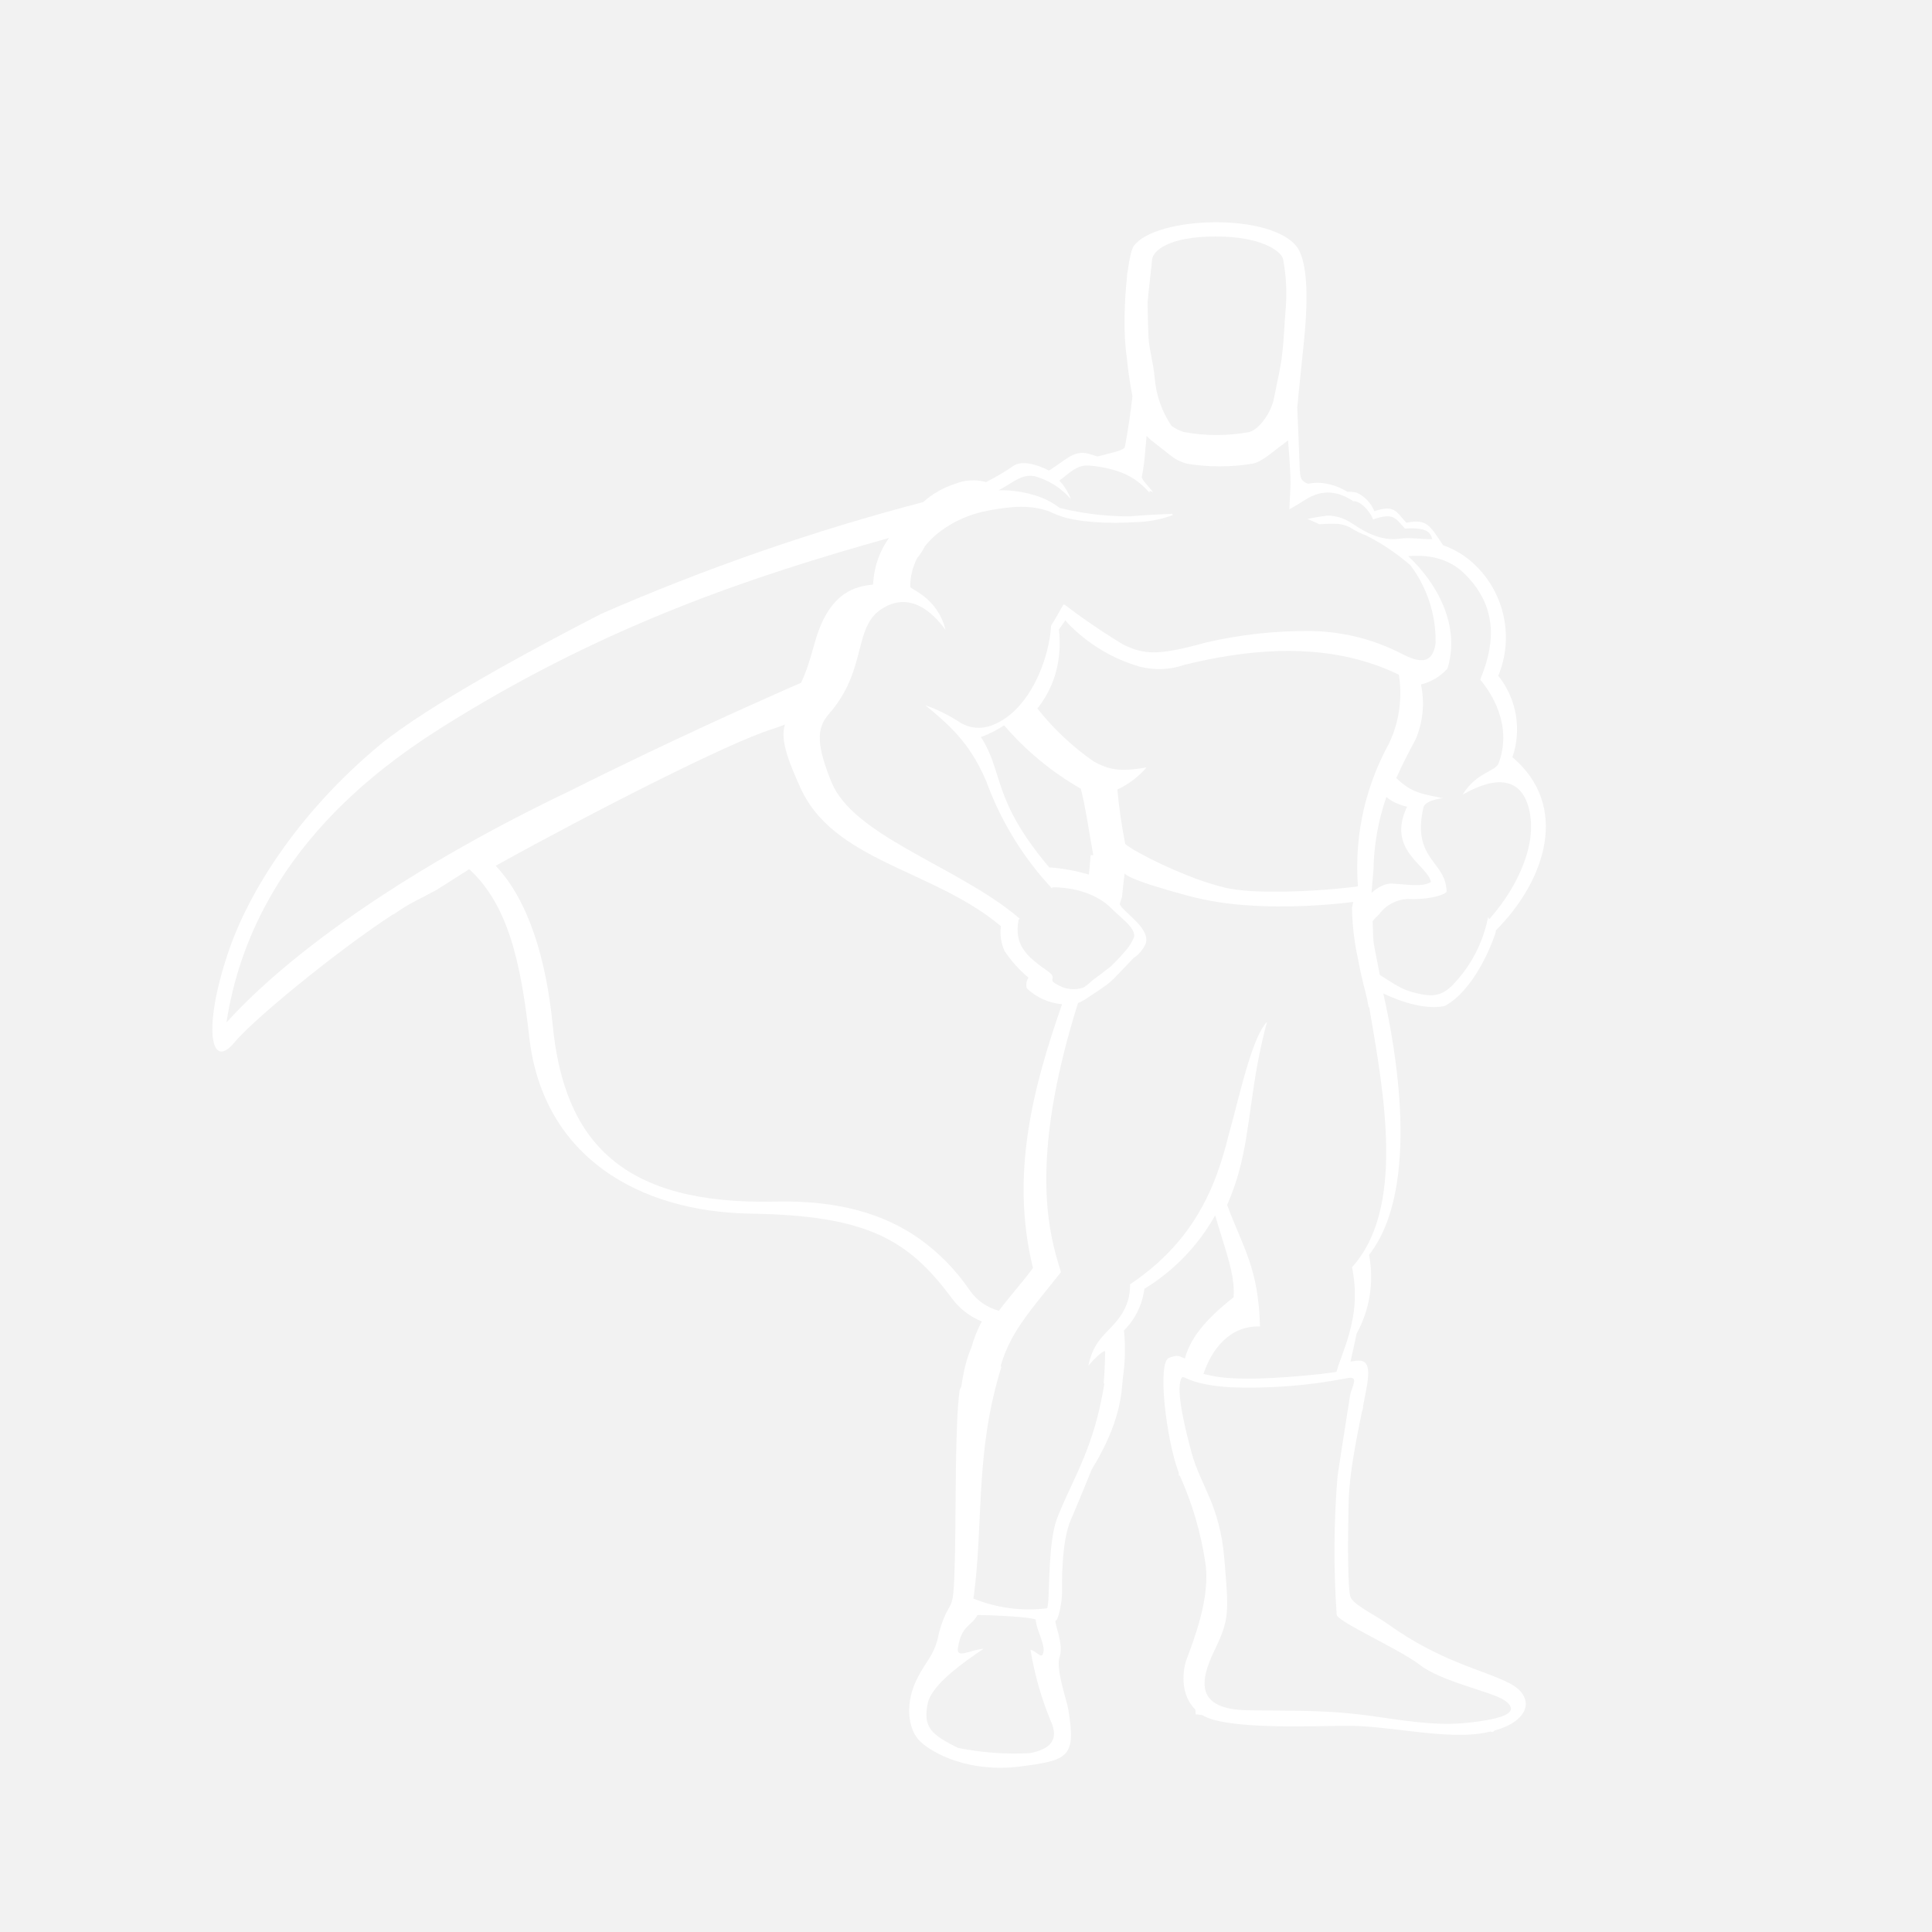
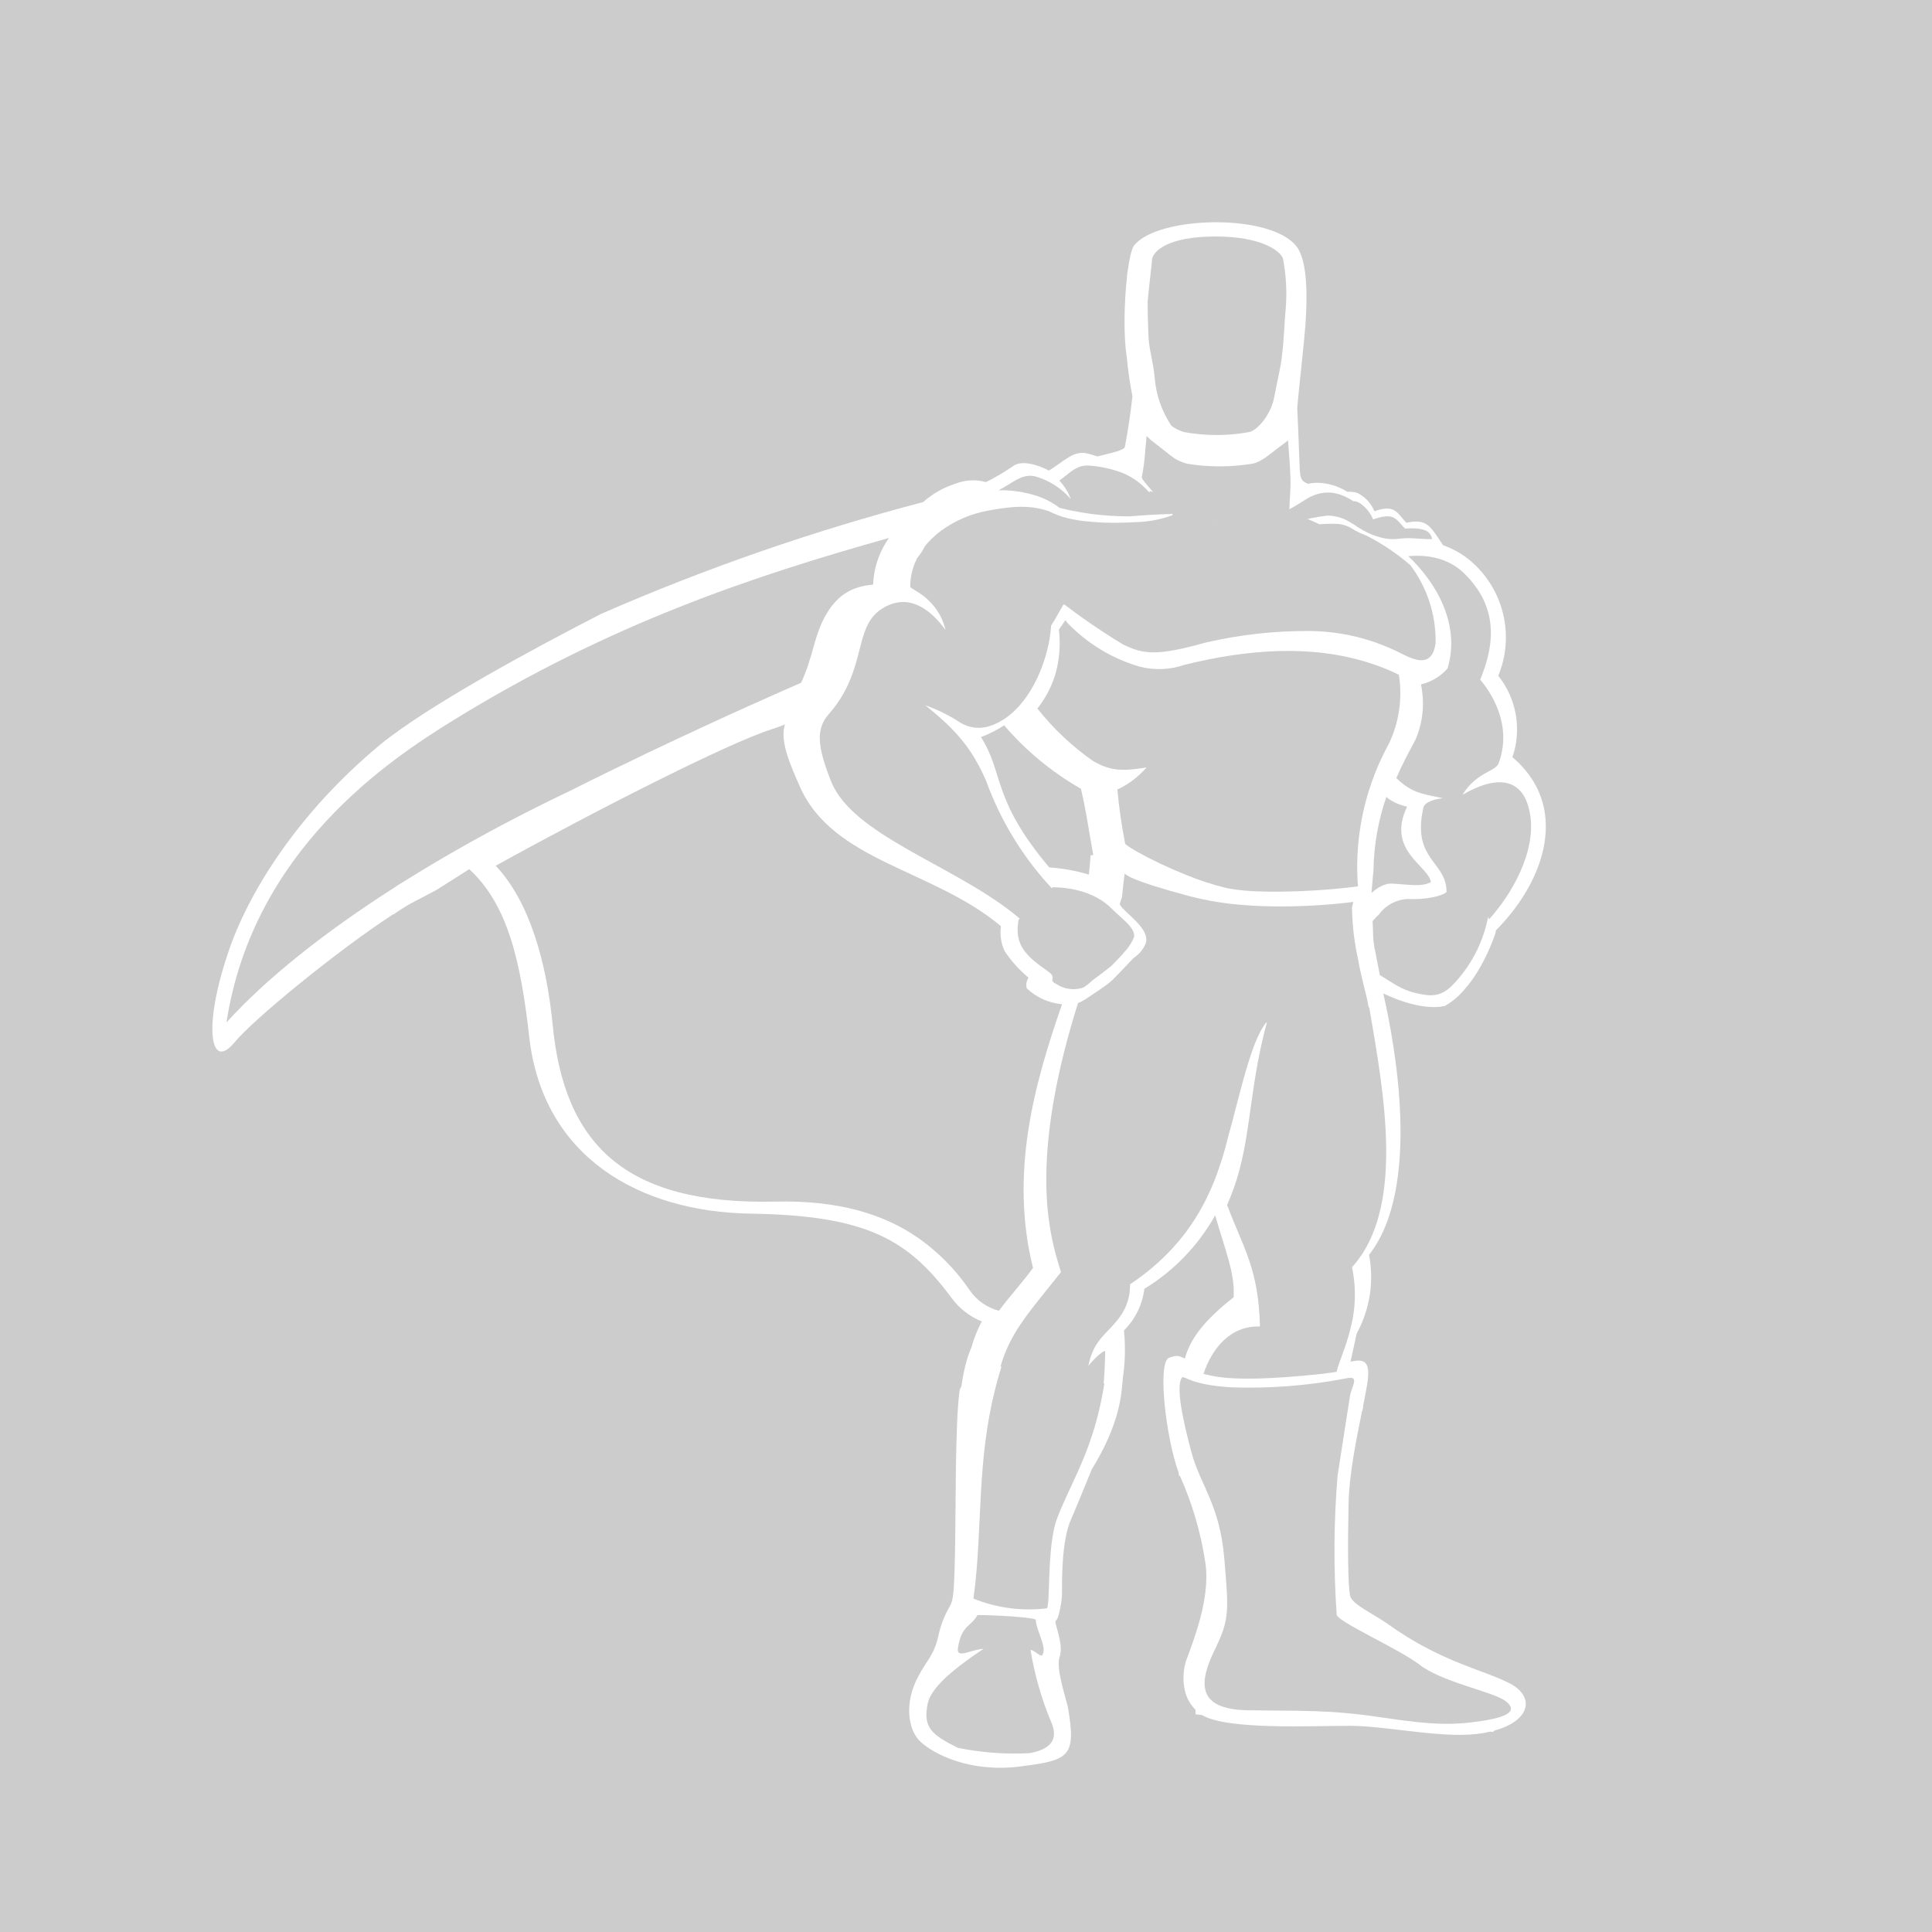
<svg xmlns="http://www.w3.org/2000/svg" viewBox="0 0 1272 1272">
  <defs>
-     <style>.cls-1{fill:#F2F2F2;isolation:isolate;}</style>
+     <style>.cls-1{fill:#CCCCCC;isolation:isolate;}</style>
  </defs>
  <g id="Capa_2" data-name="Capa 2">
    <g id="Capa_1-2" data-name="Capa 1">
      <path class="cls-1" d="M926.4,531.13c-6.08-1.44-10.43-3.63-13.64-6.43a154.79,154.79,0,0,0-8.48,48c-.31,3.7-.78,9.49-1.32,15.17,3.9-3.42,8.73-6.38,13.55-6.13,10,.53,19.55,2.47,25.57-1C940.38,569.8,912.54,560,926.4,531.13Z" />
      <path class="cls-1" d="M0,0V1272H1272V0ZM901.36,826.18A77.32,77.32,0,0,1,893.2,878c-1.28,6.38-2.73,12.42-4.07,18.49,7.88-1.55,13.76-1.91,11,14.91-.65,4-1.59,8.81-2.66,14.13a8.52,8.52,0,0,1-.76,3.74c-3.67,18.1-8.39,41.13-8.82,60.17-.58,26.21-.57,56.5,1.17,61.74s14.58,11.1,23.89,17.51c35.53,25.63,62.9,30.28,81,39.6,16.59,8.56,14,24.46-10,31.08l-1.05.95-1.66-.26c-1.34.31-2.71.6-4.16.85-24.46,4.65-62.9-4.66-88.53-4.66-25.23,0-80.88,2.82-97.1-7.08-2.63-.29-4.24-.5-4.24-.5l-.18-3.07c-12.64-12.6-6.23-31.9-6.23-31.9,4.66-12.81,16.3-41.34,12.81-64.65a219,219,0,0,0-16.78-57.4,6.49,6.49,0,0,1-.7-.24l-.06-1.71c-8.4-22.49-14.29-72.94-6.35-75.77,6.06-2.17,6.33-1.11,10.38.53,3.25-11.83,11.15-23.92,32.09-40.35,1.06-15.35-5.34-30.35-12.15-53.95a132.4,132.4,0,0,1-46.62,48.4A46.43,46.43,0,0,1,740,875.94a126.57,126.57,0,0,1-.73,31.3c-.93,10.53-1.53,29.3-20.46,60.18-5.63,13.79-11.15,27.21-13.77,33.15-6.4,14.56-5.82,42.51-5.82,48.33s-2.33,17.48-4.08,18.06,5.83,15.72,2.33,24.46c-2.34,8.17,5.25,29.14,5.83,33.79h0c5.24,31.45.59,33.79-32,37.86s-56.49-8.15-65.23-16.3-10.48-26.21-1.75-42.52c5.25-10.49,10.49-14,13.4-26.8a65.21,65.21,0,0,1,7.57-19.79c2.32-4.09,2.91-8.16,3.49-36.7s0-82.13,2.91-104.84a6.79,6.79,0,0,1,1.26-3.21c1.33-9.73,3.46-18.67,6.64-25.84a84,84,0,0,1,6.8-17.05,45.82,45.82,0,0,1-20-15.64c-28.55-38.44-55.9-54.17-132.22-55.34-73.38-1.16-136.29-37.27-145.61-115.31C342.9,633,334.4,595.66,308.93,572.25c-13.46,8.6-21.46,13.63-21.46,13.63l-9.9,5.24a138.43,138.43,0,0,0-13.12,7.3c-2.12,1.39-4,2.65-5.52,3.76l.1-.34C223.28,625,166.7,671.12,154.09,686.63c-15.73,18.64-20.38-10.48-4.08-58.82,12.81-39,45.43-92,100.18-137.45,32-26.21,102.51-64.07,145.61-86.21a1442.61,1442.61,0,0,1,212-73.59,57.69,57.69,0,0,1,21-12,31.6,31.6,0,0,1,20.38-1.16,155.54,155.54,0,0,0,18.64-11.07c7-4.07,19.81,1.75,22.72,3.5,9.9-5.82,16.31-14,26.21-11.06,1.95.52,3.87,1.12,5.78,1.76,9.35-2.45,17.7-4,18.1-6.43q3.09-16.49,4.95-33.16a259.87,259.87,0,0,1-3.78-26.23c-2.16-13.64-1.66-35.47.14-51.85a17.44,17.44,0,0,1,.54-4.5c1.07-8,2.46-14.18,4-16.45,14.57-19.8,91.45-22.13,107.75,1.16,7,10.49,6.41,35,5.24,50.67-1,13.53-4.15,40.39-5.39,54.69.55,11.06,1,23.51,1.32,32.09.51,14.1.15,15.57,5.68,18a30.37,30.37,0,0,1,11.86-.15A39.18,39.18,0,0,1,887,323.76a22.34,22.34,0,0,1,6.24.6,23.08,23.08,0,0,1,11.64,12.23c13.4-4.66,14.56.59,21,7.58,13.87-2.89,15.7,2.23,24.23,14.8a57.7,57.7,0,0,1,20.6,12.57,66.18,66.18,0,0,1,15.73,73.39,56.44,56.44,0,0,1,9.32,53.59c37.77,32,22.12,80.93-11,114.14a11.63,11.63,0,0,1,0,1.18s-7.07,22.68-20.91,38a46.63,46.63,0,0,1-12.29,10.31s-13.61,4.85-40.83-8.08C918.22,686.84,936.22,781.76,901.36,826.18Z" />
      <path class="cls-1" d="M844.69,170.26c-1.75-5.24-14.56-14.56-44.26-14.56-32,0-41.34,9.9-41.93,15.14,0,1.75-2.33,20.39-2.92,28,0,0,0,9.31.58,23.29.59,9.32,2.91,14.56,4.08,26.8a65.9,65.9,0,0,0,11.06,31.45,26.91,26.91,0,0,0,8.16,4.07,119.15,119.15,0,0,0,43.1,0c6.4-1.75,14.56-12.81,16.31-22.71,2.32-12.23,4.65-21,5.24-28.54,1.16-7.57,1.75-24.46,2.32-29.12a122.1,122.1,0,0,0-1.74-33.81Z" />
      <path class="cls-1" d="M849,336c-.3-4.43.92-12.74.61-21.4-.26-7.38-.88-16.32-1.59-24.7-.76.63-1.57,1.28-2.49,2-8.16,5.83-14.56,12.23-21,13.4a133.44,133.44,0,0,1-43.08,0,34.62,34.62,0,0,1-8.16-3.49c-4.07-2.92-8.15-6.41-12.8-9.91a46.45,46.45,0,0,1-5.62-4.85c-.21,2.92-.48,5.93-.8,8.92A137.08,137.08,0,0,1,751.76,314c-.29,1.71,4.4,5.91,10,13.32a502.7,502.7,0,0,0,58.18,16.12C828.16,345.26,840.18,341.24,849,336Z" />
      <path class="cls-1" d="M921,444.29l-1.95-1A141.78,141.78,0,0,0,905,437.61c-1.15-.4-2.3-.79-3.46-1.16-38.61-12.39-81-8.8-121.67,1.25a51.35,51.35,0,0,1-29.71,1.17A107.55,107.55,0,0,1,703,410.33a20.14,20.14,0,0,1-1.56-2h0c-1.32,2-2.73,4-4.26,6.09,2.47,22.71-4.44,39.77-14.17,52.07a173.49,173.49,0,0,0,36.86,34.71c10.52,5.83,17.51,7,35,4.08a58.17,58.17,0,0,1-19.22,14.56,351.89,351.89,0,0,0,5.19,35.84c3.6,3,12.67,8,23.6,13.18,5.25,2.46,10.93,4.95,16.64,7.23a180.5,180.5,0,0,0,25.48,8.34c1.06.24,2.09.46,3.09.64a134.52,134.52,0,0,0,18.85,1.82c2.63.1,5.34.16,8.09.18a449.25,449.25,0,0,0,55.7-3.25l.51-.07,1.25-.2a168.56,168.56,0,0,1,7.41-63.66q1.79-5.6,3.94-11.05c1.24-3.13,2.56-6.23,4-9.28,1.58-3.39,3.26-6.73,5.07-10,.94-2,1.79-4,2.56-6A77.13,77.13,0,0,0,921,444.29Z" />
      <path class="cls-1" d="M901.45,663l-.33.32c-.5-3.19-1.25-6.5-2.11-10-.16-.63-.31-1.27-.48-1.91-.56-2.27-1.15-4.64-1.75-7.13-.43-1.8-.85-3.66-1.26-5.6-.46-2.16-.91-4.4-1.32-6.77,0-.11,0-.23-.07-.34-.52-2.36-1-4.74-1.42-7.11-.57-3.25-1.06-6.5-1.45-9.77-.09-.77-.16-1.55-.24-2.32-.17-1.6-.31-3.2-.43-4.8-.25-3.33-.41-6.66-.46-10h0c.27-1,.49-2,.69-3,.05-.25.09-.5.14-.76-.88.12-2,.26-3.39.42-11.37,1.34-38.83,3.9-67.75,1.71A203,203,0,0,1,783,590c-10-2.69-17.7-4.94-23.59-6.82-14.75-4.71-18.25-7.09-18.94-8.16-.29,2.2-.62,4.77-.93,7.43s-.61,5.56-.82,8.14l-.13.4c-.49,1.45-1,2.89-1.43,4.35.55.72,1.08,1.46,1.57,2.23,4.78,5.32,15.87,13.06,16,21a8.1,8.1,0,0,1-.28,2.28c0,.07-.06.13-.08.19a21.27,21.27,0,0,1-8.07,9.71c-1.15,1.15-7.08,7.58-11.83,12.35a45.16,45.16,0,0,1-5.65,5.12c-.79.53-1.7,1.18-2.62,1.83-1.11.8-2.24,1.61-3.2,2.25l-8.74,5.82a27.2,27.2,0,0,1-4.52,2.25c-28.55,91-21.71,139-14.79,165,1.26,4.75,2.53,8.76,3.58,12.16-3.76,4.79-7.31,9.17-10.62,13.28-12.45,15.46-21.66,27.19-27.35,43.15q-1,2.75-1.82,5.67l.6.25q-1.68,5.32-3.08,10.57c-.42,1.55-.82,3.1-1.21,4.65-5.81,23.31-7.92,45.33-9.16,66.67-1.41,24.15-1.72,47.43-5,70.71a97.22,97.22,0,0,0,48.33,6.41c.17,0,.32-.3.44-.74.17-1.33.34-2.65.52-3.95.78-11.12.35-39.17,5.45-53.56,2-5.44,4.33-10.67,6.77-16,4.78-10.42,10.07-21.13,14.78-34.34a207.51,207.51,0,0,0,6.2-20.76q1.44-5.89,2.65-12.46c.25-1.37.49-2.76.73-4.17.1-.66.22-1.3.32-2l-.44,0c.51-6.17.84-13.05,1-21,0-1.75-6.4,3.49-11.06,9.32,3.5-18.06,13.39-21.55,21-32.62a34.47,34.47,0,0,0,6.4-21c26-17.43,41.54-37.72,51.68-59.33,2.08-4.43,3.93-8.91,5.59-13.44a228.73,228.73,0,0,0,7.38-24.5c3.93-13.79,8.24-32.59,13.13-48.35l.21-.67c3.72-11.88,7.77-21.94,12.26-26.67v0c-2.45,9-4.32,17.42-5.85,25.43-.11.59-.23,1.19-.34,1.78-6.66,35.84-6.55,63.12-20.14,93.42,10.48,28.21,20.69,41.48,21.65,80.07-19.95-.79-32,15.35-37.19,31.22l1.06.26c2.58.59,5.17,1.11,7.78,1.58,13.82,2.14,36.23,1.63,68.87-1.84q4.94-.6,9.87-1.35c1.28-5,2.73-8,4.39-13a135.47,135.47,0,0,0,6.4-22.72,87.87,87.87,0,0,0-.58-33.2C925.14,795.67,911.38,720.88,901.45,663Z" />
      <path class="cls-1" d="M693.87,1140.14a22.13,22.13,0,0,0-2-6.87,211.91,211.91,0,0,1-13.41-47.15c4.08,1.16,7,5.82,8.15,2.91,2.33-5.25-4.07-15.14-4.66-22.13v-.59c-5.3-2.3-40.81-3.31-38.44-2.91-4.08,7.57-10.48,6.41-12.81,21.55-1.16,7.57,8.15,1.17,16.89.58-14.22,9.48-30.35,21.35-35.46,32.14a17.59,17.59,0,0,0-1.23,3.39c-3.5,16.3,2.32,21,19.8,29.71a188.64,188.64,0,0,0,47.18,3.49C690,1152,694.5,1147.06,693.87,1140.14Z" />
      <path class="cls-1" d="M928.38,371.86a4.09,4.09,0,0,1-1.54-1.18l-.1-.12c-1.34-1.14-2.71-2.23-4.08-3.31-1-.76-2-1.52-3-2.25-1.36-1-2.73-2-4.12-2.93a138.88,138.88,0,0,0-16.08-9.51l-.11-.06a50.09,50.09,0,0,1-4.76-2,50.77,50.77,0,0,1-5.73-3.28l-.7-.31-.45-.19a21.54,21.54,0,0,0-6.44-1.76c-1.57-.09-3.14-.12-4.71-.12q-3.95,0-7.86.32-4.43-2.07-8.94-3.94l-1-.41c-5.83,1.31-10.58,2.8-15,4.08a79.64,79.64,0,0,1-11,2.54c-5.84.84-12.21.72-20.88-1.3-4.73-1.1-8.79-2.18-12.45-3.19l-1.15-.32c-8.52-2.39-14.93-4.38-22.76-5.4l-.56-.08-1.67-.19q-1.15-.12-2.37-.21l.38.73s0,.05,0,.08l.47.9.36.7a75.53,75.53,0,0,1-25.51,4.64l-3.35.19-1.72.07a178.36,178.36,0,0,1-28.16-1l-.4-.05c-2.27-.3-4.47-.65-6.58-1.07a54.83,54.83,0,0,1-12.79-3.94c-1.14-.5-2.1-.95-2.95-1.38-1.14-.38-2.27-.74-3.4-1.05l-.21-.05a52.18,52.18,0,0,0-9.65-1.65,67.87,67.87,0,0,0-10.17,0l-.81.06a152.39,152.39,0,0,0-15.92,2.27,75.09,75.09,0,0,0-30.95,13.26,59.93,59.93,0,0,0-8.27,7.43c-.62.68-1.23,1.37-1.81,2.08l-.49.6a42.27,42.27,0,0,1-5.13,7.87,41.33,41.33,0,0,0-4.6,18.85c0,1.75,18.05,7,23.29,28.54-8.74-12.23-23.88-25.63-41.94-14-16,10.17-11.84,31.25-24.73,54.81a80.24,80.24,0,0,1-10.21,14.52c-8.74,9.9-7.57,21.55,1.75,44.85,14.16,34.33,77.77,53.87,117.87,84.87q2.85,2.21,5.55,4.5l.65.55-.87.5c-3.15,17.1,5.34,24.25,19.51,34.22,6.41,4.66-.58,5.24,5.24,8.16a20.29,20.29,0,0,0,18.06,2.33,40.8,40.8,0,0,0,4.15-3.15c.57-.49,1.13-1,1.68-1.52s2.26-1.64,4.1-3.06c3-2.3,6.68-5.17,8.13-6.25l1.9-1.92c2.29-2.31,5.53-5.67,6.84-7.4a30.34,30.34,0,0,0,5.19-7.24c.27-.52.51-1,.75-1.58.16-.36.31-.72.46-1.08.83-4.19-3.76-8.68-8.57-13-1.88-1.7-3.79-3.38-5.42-5a42,42,0,0,0-10.2-7.78c-8.65-4.78-19-6.92-29.45-7l-.46.71-.65-.7c-.82-.89-1.64-1.78-2.45-2.69a207.14,207.14,0,0,1-40.06-67.05c-9.31-21.54-19.8-33.77-40.19-50.09A106.22,106.22,0,0,1,632.63,476a23.19,23.19,0,0,0,19.81,1.75,37.89,37.89,0,0,0,6.66-3.07,45.2,45.2,0,0,0,6.75-4.83c16-13.7,24.74-38.73,26.06-56.44,0-.49.08-1,.1-1.46,2.33-3.5,6.41-11.07,8.16-14,.08-.09.3.08.59.42,0-.13,0-.26,0-.39q3.62,2.76,7.3,5.45l1.59,1.17c1,.7,1.93,1.39,2.91,2.08q13,9.25,26.64,17.5c14,7,23.3,7.58,54.75-1.16a293.56,293.56,0,0,1,69.33-7.57,135.54,135.54,0,0,1,40.17,6.79c1.86.62,3.72,1.26,5.55,2q4.88,1.84,9.61,4.06l.93.45c8.6,4.2,23.13,13.28,25.64-5.37A82.72,82.72,0,0,0,928.38,371.86Z" />
      <path class="cls-1" d="M1006,530.23c-5.24-16.9-19.81-20.4-43.1-7,9.32-15.16,22.13-15.16,23.88-21,9.32-25.63-5.83-47.18-12.23-54.75,7.57-18.64,14.56-45.43-10.48-69.89-10.68-10.43-24.52-12.49-36.9-11.43,18.8,17.69,34.53,45.36,25.85,74a34.29,34.29,0,0,1-17.48,10.48,60.21,60.21,0,0,1-3.49,36.12l-1,1.86c-3.2,6.06-7.54,14-11.75,23.67l.48.44c9.88,9.29,16.26,9.9,30.18,12.79l.11,0-.09,0a38.29,38.29,0,0,0-5.43,1c-5,1.4-6.85,3.42-7.3,4.76-7.22,30.91,10.19,34.94,14.29,49.59a21.63,21.63,0,0,1,.73,4c0,.31,0,.62.07.94s.05.94.05,1.43c-2.91,2.91-14.55,5.24-25.62,4.66a24.36,24.36,0,0,0-18.64,9.9,46.21,46.21,0,0,0-4.43,4.64c.21,4.42.37,8.55.37,10.5a48.06,48.06,0,0,0,.93,7.31c1,5.34,2.47,12.09,3.44,17.68,9.37,5.71,13.85,9.43,23,11.71,5.65,1.33,10.36,2.27,15,1.11,3.47-.88,6.9-2.94,10.65-6.94a88.73,88.73,0,0,0,22.18-41.77c.19-.83.37-1.66.53-2.49,0,.58.59,1.16.59,1.75.54-.61,1.1-1.24,1.65-1.89l.84-1C998,584.59,1013.74,555.06,1006,530.23Z" />
      <path class="cls-1" d="M778.13,907c-4.08,5.82.58,28,6.4,49.5s18.65,34.35,21.56,69.89c2.91,34.95,3.49,39.61-6.41,60s-12.82,39,21.55,39.61,53-.59,87.94,4.66,47.61,5.24,66.83,2.32,22.87-7.57,14.71-13.39-41.93-12.23-56.49-23.88c-14-10.48-53.59-28-54.16-32.61a601.67,601.67,0,0,1,.57-91.45c2.92-18.64,7-45.43,8.16-52.42s7-14-2.92-11.65a337.38,337.38,0,0,1-75.13,5.83C782.79,911.71,779.88,905.3,778.13,907Z" />
      <path class="cls-1" d="M719.8,563c-3.49-19.22-4.65-29.12-8.15-43.69a192.59,192.59,0,0,1-50.56-41.76,75.51,75.51,0,0,1-15.28,7.74c15.15,23.29,7,40.76,44.85,85.61l-.07.15a122.05,122.05,0,0,1,26.32,4.76c.38-4.12.77-7.84,1.15-12.81Z" />
      <path class="cls-1" d="M657.68,863c6.92-9.43,14.89-17.92,22.43-28.2-15.44-62.25.71-120.73,19.13-173.64A38.42,38.42,0,0,1,676,650.7a8.47,8.47,0,0,1,1.16-7,83.76,83.76,0,0,1-15.72-17.47A29.54,29.54,0,0,1,659,609.79c-44.84-37.73-111.09-42.44-132.62-92.46-5.55-12.62-13.28-29.59-9.58-40.35-2.53,1-5.34,2.06-8.46,3.07C480,488.82,390.62,534.4,326.36,570c22.34,23.51,33.5,63.78,37.49,104.62,7.57,78,46.6,118.82,146.78,116.49,41.3-.94,71.1,8.14,93.83,23.88l.46.32,1.72,1.23a134.74,134.74,0,0,1,31.28,32.2l.84,1.19A33.56,33.56,0,0,0,657.68,863Z" />
      <path class="cls-1" d="M298.78,474c-42.52,26.21-132.21,85.62-149.69,199.2,25.35-28.08,63.63-59,111.79-89.62l0-.11c1.94-1.21,3.91-2.43,5.91-3.64q18.31-11.46,38.43-22.82c21.95-12.38,45.41-24.58,70.16-36.38,17.33-8.7,34.42-17,50.55-24.72,51.6-24.63,93.34-42.85,101.45-46.36,3-6.17,5.68-14,9-26.25.86-3.13,1.79-6,2.79-8.61,10.46-27.69,27.67-28.77,35.65-29.83,0-.79.11-1.56.17-2.32a56.51,56.51,0,0,1,10.3-28.36C495,379.53,401.3,410.87,298.78,474Z" />
      <path class="cls-1" d="M925,348c-6.4-7-7.61-10.66-21-6-2.28-6.18-9-12.52-13-12-9.7-6.48-20.12-8.3-31.58-1-8.17,5.24-25,15.72-35.52,13.4a502,502,0,0,1-67-19.22l-.09,1.15a68.78,68.78,0,0,0-5-5,44.26,44.26,0,0,0-13.57-8.26,76.11,76.11,0,0,0-21.56-4.56,14.46,14.46,0,0,0-6.57,1.09c-4.74,1.93-8.55,5.94-12.65,8.81a37.15,37.15,0,0,1,4.13,5.32,37.78,37.78,0,0,1,3.45,6.91,49.13,49.13,0,0,0-6.3-6.11,48.42,48.42,0,0,0-17.59-9c-8.69-1.73-14.49,4.59-23.72,9.24a76.36,76.36,0,0,1,26,4,50.51,50.51,0,0,1,14.18,7.61q7.13,1.79,14.37,3a186,186,0,0,0,24.5,2.46c2.53.08,5.06.12,7.59.1,7.69-.64,16.86-1.28,26.66-1.55l1.85-.43-.29-.36c14.46,1,22.76,5,41.65,9.44,25,5.82,30.87-4.08,60-7.58a28.75,28.75,0,0,1,16.31,5.24l.73.34c7.34,5.23,18.76,11.35,30.39,9.63,7.73-1,13.8.47,21.59.28C941.83,350.92,940,347,925,348Z" />
    </g>
  </g>
</svg>
